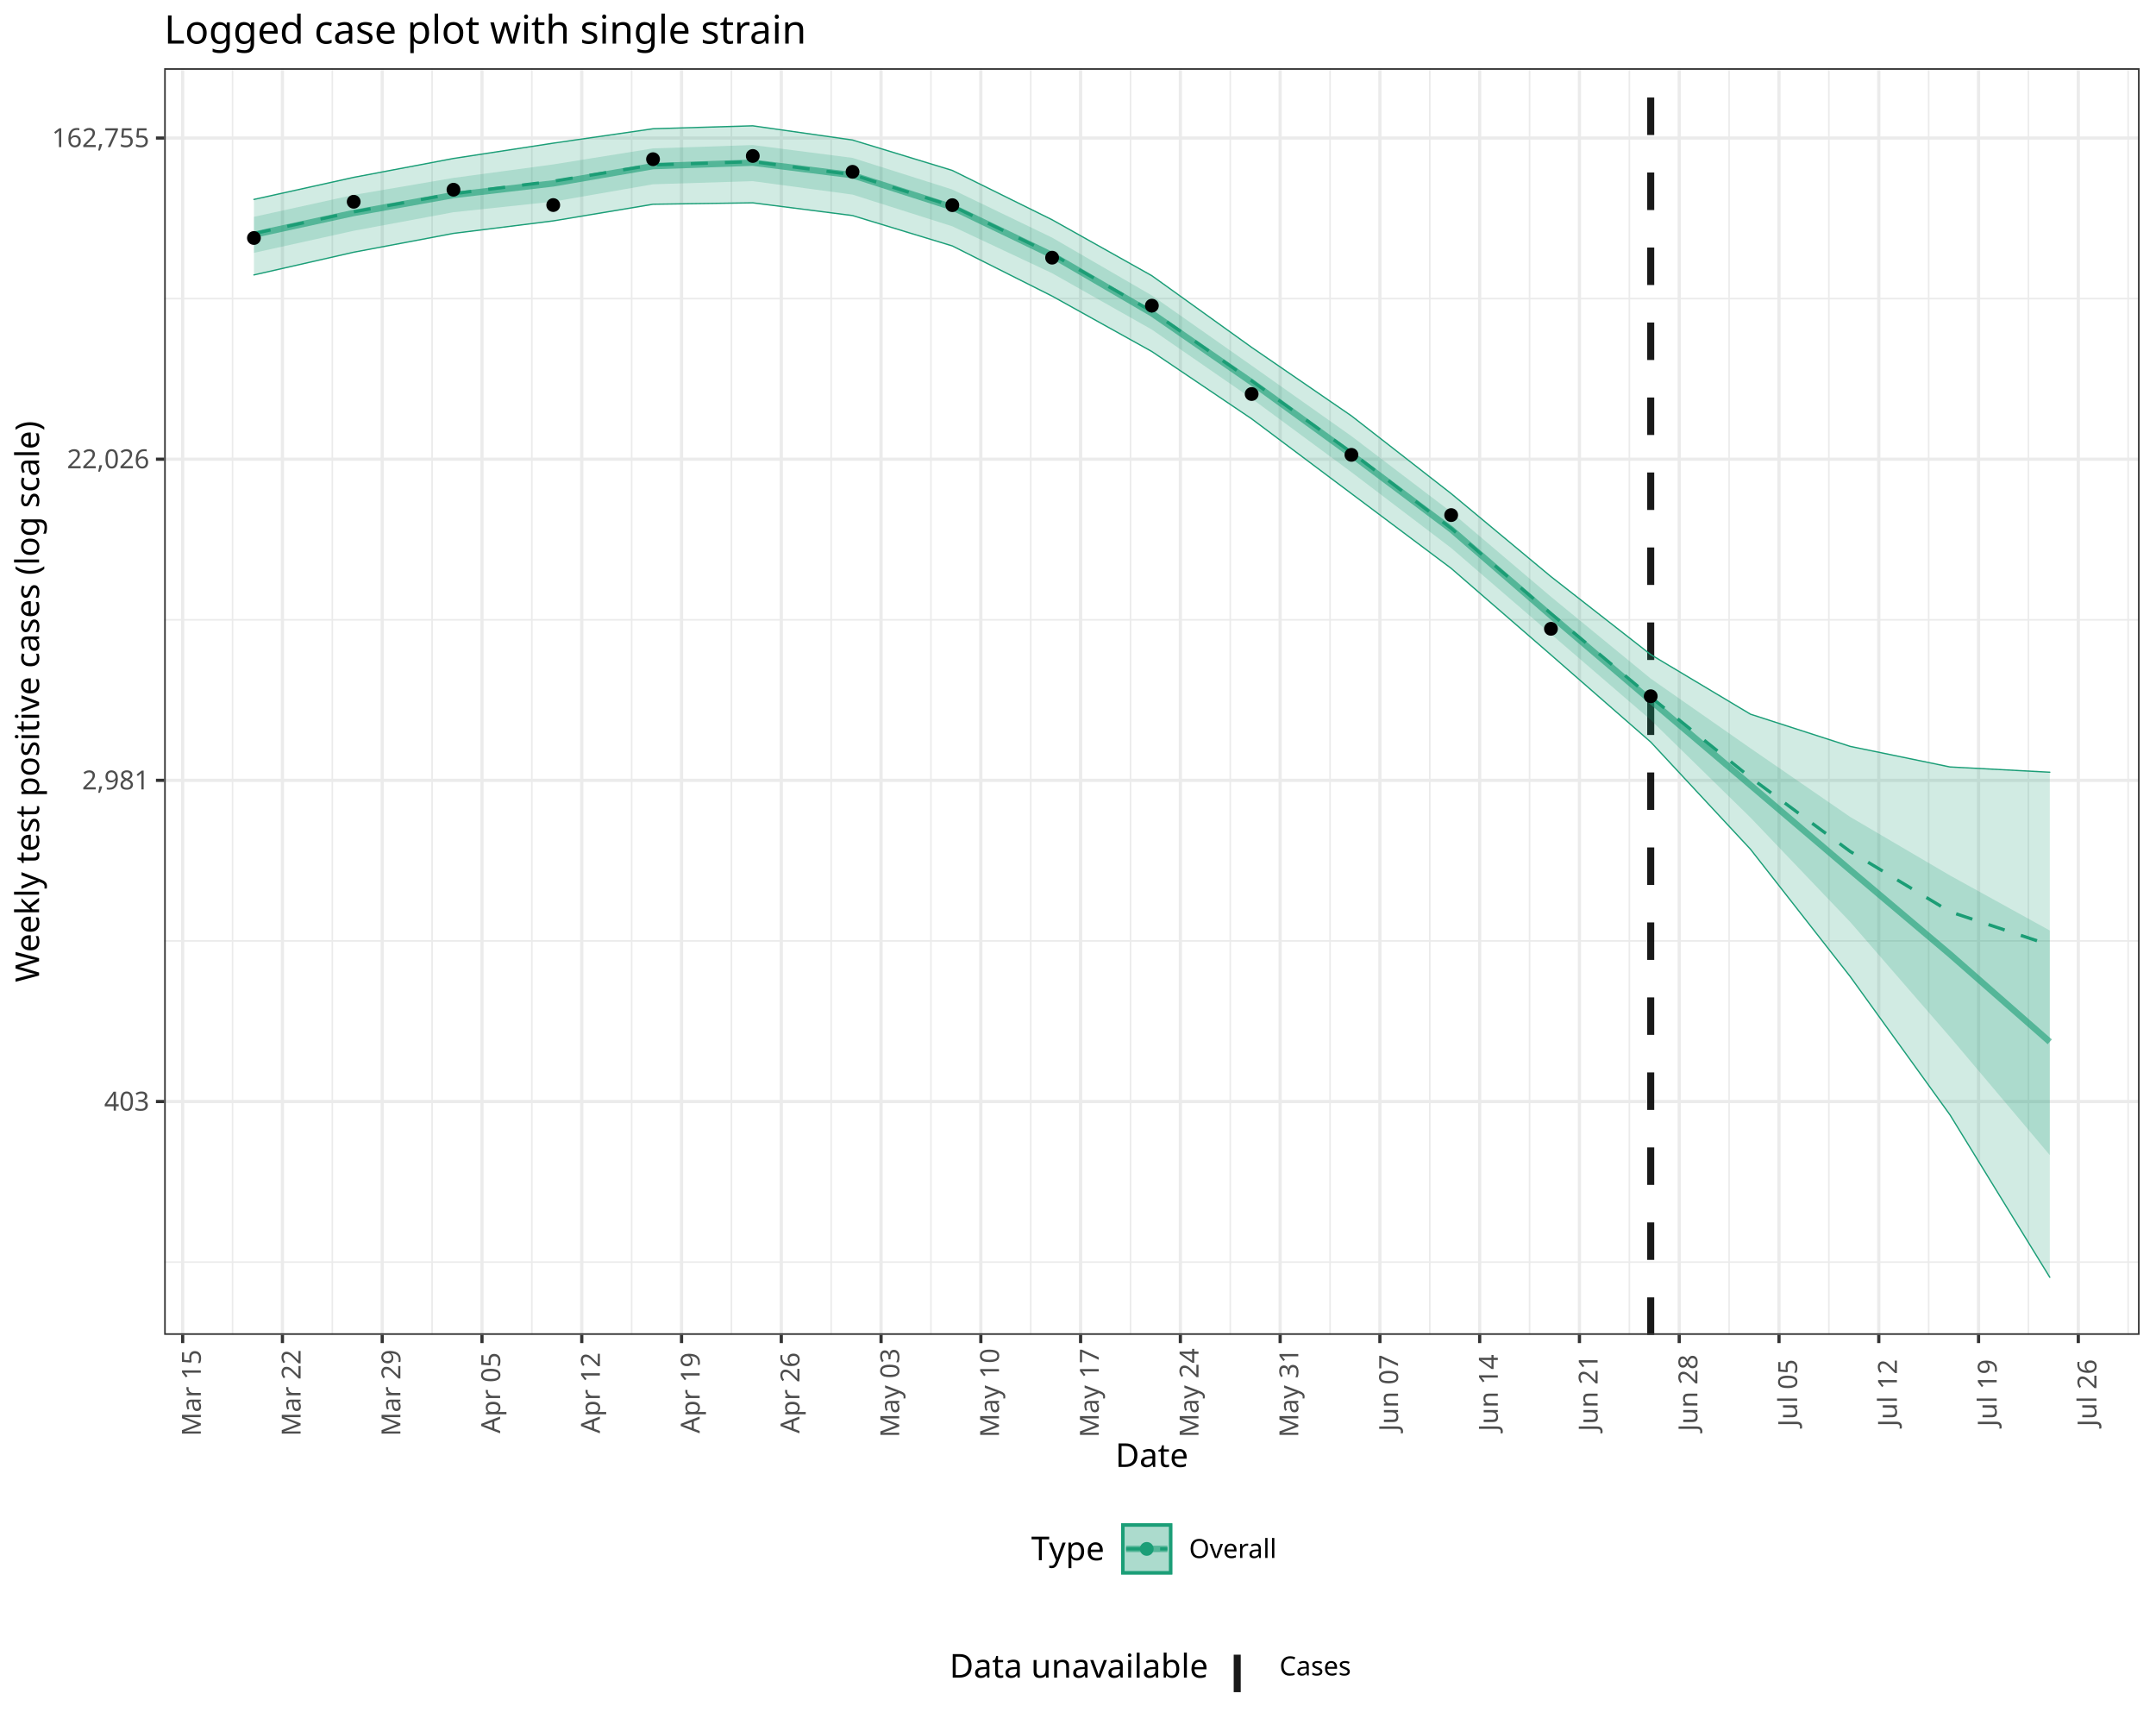
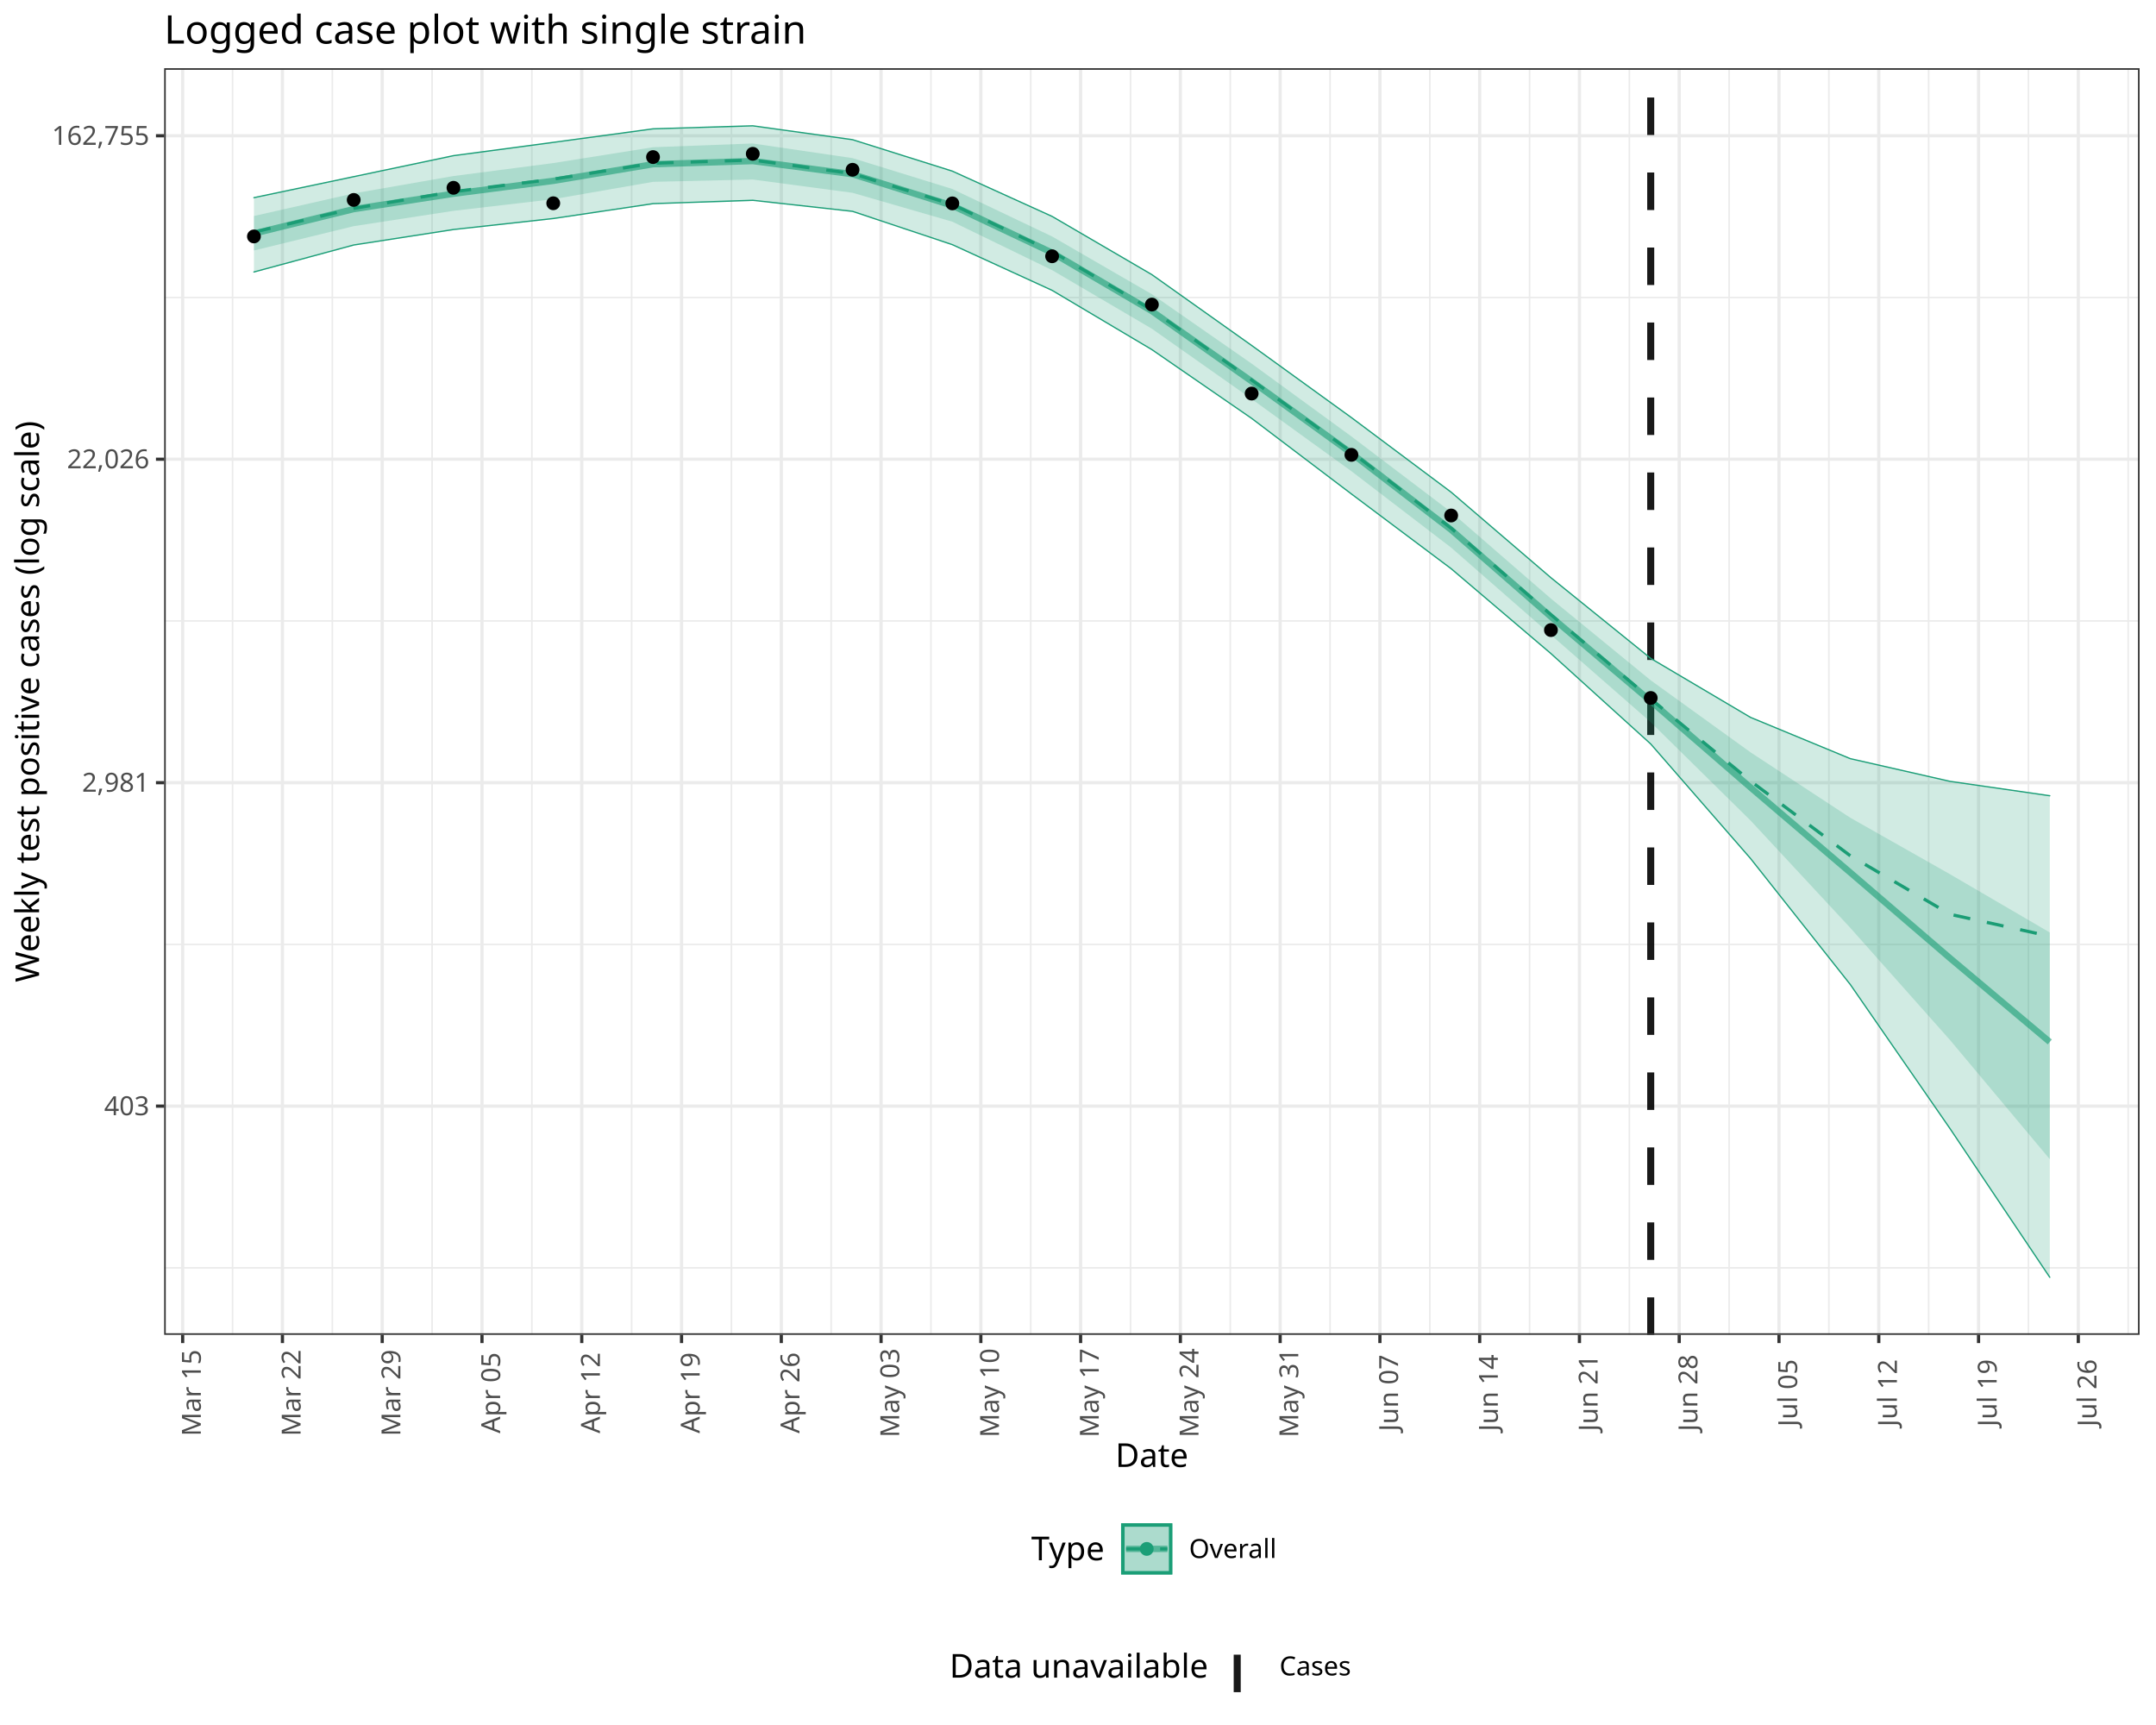
<svg xmlns="http://www.w3.org/2000/svg" class="svglite" data-engine-version="2.0" width="720.00pt" height="576.00pt" viewBox="0 0 720.00 576.00">
  <defs>
    <style type="text/css">
    .svglite line, .svglite polyline, .svglite polygon, .svglite path, .svglite rect, .svglite circle {
      fill: none;
      stroke: #000000;
      stroke-linecap: round;
      stroke-linejoin: round;
      stroke-miterlimit: 10.00;
    }
  </style>
  </defs>
  <rect width="100%" height="100%" style="stroke: none; fill: #FFFFFF;" />
  <defs>
    <clipPath id="cpMC4wMHw3MjAuMDB8MC4wMHw1NzYuMDA=">
      <rect x="0.00" y="0.00" width="720.00" height="576.00" />
    </clipPath>
  </defs>
  <g clip-path="url(#cpMC4wMHw3MjAuMDB8MC4wMHw1NzYuMDA=)">
    <rect x="0.00" y="0.00" width="720.00" height="576.00" style="stroke-width: 1.07; stroke: #FFFFFF; fill: #FFFFFF;" />
  </g>
  <defs>
    <clipPath id="cpNTQuODJ8NzE0LjUyfDIyLjc4fDQ0NS43Mw==">
      <rect x="54.82" y="22.78" width="659.70" height="422.95" />
    </clipPath>
  </defs>
  <g clip-path="url(#cpNTQuODJ8NzE0LjUyfDIyLjc4fDQ0NS43Mw==)">
    <rect x="54.82" y="22.78" width="659.70" height="422.95" style="stroke-width: 1.07; stroke: none; fill: #FFFFFF;" />
-     <polyline points="54.82,421.43 714.52,421.43 " style="stroke-width: 0.53; stroke: #EBEBEB; stroke-linecap: butt;" />
-     <polyline points="54.82,314.19 714.52,314.19 " style="stroke-width: 0.53; stroke: #EBEBEB; stroke-linecap: butt;" />
-     <polyline points="54.82,206.95 714.52,206.95 " style="stroke-width: 0.53; stroke: #EBEBEB; stroke-linecap: butt;" />
-     <polyline points="54.82,99.71 714.52,99.71 " style="stroke-width: 0.53; stroke: #EBEBEB; stroke-linecap: butt;" />
+     <polyline points="54.82,423.36 714.52,423.36 " style="stroke-width: 0.53; stroke: #EBEBEB; stroke-linecap: butt;" />
+     <polyline points="54.82,315.35 714.52,315.35 " style="stroke-width: 0.53; stroke: #EBEBEB; stroke-linecap: butt;" />
+     <polyline points="54.82,207.34 714.52,207.34 " style="stroke-width: 0.53; stroke: #EBEBEB; stroke-linecap: butt;" />
+     <polyline points="54.82,99.33 714.52,99.33 " style="stroke-width: 0.53; stroke: #EBEBEB; stroke-linecap: butt;" />
    <polyline points="77.66,445.73 77.66,22.78 " style="stroke-width: 0.53; stroke: #EBEBEB; stroke-linecap: butt;" />
    <polyline points="110.98,445.73 110.98,22.78 " style="stroke-width: 0.53; stroke: #EBEBEB; stroke-linecap: butt;" />
    <polyline points="144.30,445.73 144.30,22.78 " style="stroke-width: 0.53; stroke: #EBEBEB; stroke-linecap: butt;" />
    <polyline points="177.62,445.73 177.62,22.78 " style="stroke-width: 0.53; stroke: #EBEBEB; stroke-linecap: butt;" />
    <polyline points="210.94,445.73 210.94,22.78 " style="stroke-width: 0.53; stroke: #EBEBEB; stroke-linecap: butt;" />
    <polyline points="244.26,445.73 244.26,22.78 " style="stroke-width: 0.53; stroke: #EBEBEB; stroke-linecap: butt;" />
    <polyline points="277.57,445.73 277.57,22.78 " style="stroke-width: 0.53; stroke: #EBEBEB; stroke-linecap: butt;" />
    <polyline points="310.89,445.73 310.89,22.78 " style="stroke-width: 0.53; stroke: #EBEBEB; stroke-linecap: butt;" />
    <polyline points="344.21,445.73 344.21,22.78 " style="stroke-width: 0.53; stroke: #EBEBEB; stroke-linecap: butt;" />
    <polyline points="377.53,445.73 377.53,22.78 " style="stroke-width: 0.53; stroke: #EBEBEB; stroke-linecap: butt;" />
    <polyline points="410.85,445.73 410.85,22.78 " style="stroke-width: 0.53; stroke: #EBEBEB; stroke-linecap: butt;" />
    <polyline points="444.17,445.73 444.17,22.78 " style="stroke-width: 0.53; stroke: #EBEBEB; stroke-linecap: butt;" />
    <polyline points="477.48,445.73 477.48,22.78 " style="stroke-width: 0.53; stroke: #EBEBEB; stroke-linecap: butt;" />
    <polyline points="510.80,445.73 510.80,22.78 " style="stroke-width: 0.53; stroke: #EBEBEB; stroke-linecap: butt;" />
    <polyline points="544.12,445.73 544.12,22.78 " style="stroke-width: 0.53; stroke: #EBEBEB; stroke-linecap: butt;" />
    <polyline points="577.44,445.73 577.44,22.78 " style="stroke-width: 0.53; stroke: #EBEBEB; stroke-linecap: butt;" />
    <polyline points="610.76,445.73 610.76,22.78 " style="stroke-width: 0.53; stroke: #EBEBEB; stroke-linecap: butt;" />
    <polyline points="644.08,445.73 644.08,22.78 " style="stroke-width: 0.53; stroke: #EBEBEB; stroke-linecap: butt;" />
    <polyline points="677.39,445.73 677.39,22.78 " style="stroke-width: 0.53; stroke: #EBEBEB; stroke-linecap: butt;" />
    <polyline points="710.71,445.73 710.71,22.78 " style="stroke-width: 0.53; stroke: #EBEBEB; stroke-linecap: butt;" />
-     <polyline points="54.82,367.81 714.52,367.81 " style="stroke-width: 1.07; stroke: #EBEBEB; stroke-linecap: butt;" />
-     <polyline points="54.82,260.57 714.52,260.57 " style="stroke-width: 1.07; stroke: #EBEBEB; stroke-linecap: butt;" />
-     <polyline points="54.82,153.33 714.52,153.33 " style="stroke-width: 1.07; stroke: #EBEBEB; stroke-linecap: butt;" />
-     <polyline points="54.82,46.09 714.52,46.09 " style="stroke-width: 1.07; stroke: #EBEBEB; stroke-linecap: butt;" />
+     <polyline points="54.82,369.35 714.52,369.35 " style="stroke-width: 1.07; stroke: #EBEBEB; stroke-linecap: butt;" />
+     <polyline points="54.82,261.35 714.52,261.35 " style="stroke-width: 1.07; stroke: #EBEBEB; stroke-linecap: butt;" />
+     <polyline points="54.82,153.34 714.52,153.34 " style="stroke-width: 1.07; stroke: #EBEBEB; stroke-linecap: butt;" />
+     <polyline points="54.82,45.33 714.52,45.33 " style="stroke-width: 1.07; stroke: #EBEBEB; stroke-linecap: butt;" />
    <polyline points="61.00,445.73 61.00,22.78 " style="stroke-width: 1.07; stroke: #EBEBEB; stroke-linecap: butt;" />
    <polyline points="94.32,445.73 94.32,22.78 " style="stroke-width: 1.07; stroke: #EBEBEB; stroke-linecap: butt;" />
    <polyline points="127.64,445.73 127.64,22.78 " style="stroke-width: 1.07; stroke: #EBEBEB; stroke-linecap: butt;" />
    <polyline points="160.96,445.73 160.96,22.78 " style="stroke-width: 1.07; stroke: #EBEBEB; stroke-linecap: butt;" />
    <polyline points="194.28,445.73 194.28,22.78 " style="stroke-width: 1.07; stroke: #EBEBEB; stroke-linecap: butt;" />
    <polyline points="227.60,445.73 227.60,22.78 " style="stroke-width: 1.07; stroke: #EBEBEB; stroke-linecap: butt;" />
    <polyline points="260.91,445.73 260.91,22.78 " style="stroke-width: 1.07; stroke: #EBEBEB; stroke-linecap: butt;" />
    <polyline points="294.23,445.73 294.23,22.78 " style="stroke-width: 1.07; stroke: #EBEBEB; stroke-linecap: butt;" />
    <polyline points="327.55,445.73 327.55,22.78 " style="stroke-width: 1.07; stroke: #EBEBEB; stroke-linecap: butt;" />
    <polyline points="360.87,445.73 360.87,22.78 " style="stroke-width: 1.07; stroke: #EBEBEB; stroke-linecap: butt;" />
    <polyline points="394.19,445.73 394.19,22.78 " style="stroke-width: 1.07; stroke: #EBEBEB; stroke-linecap: butt;" />
    <polyline points="427.51,445.73 427.51,22.78 " style="stroke-width: 1.07; stroke: #EBEBEB; stroke-linecap: butt;" />
    <polyline points="460.82,445.73 460.82,22.78 " style="stroke-width: 1.07; stroke: #EBEBEB; stroke-linecap: butt;" />
    <polyline points="494.14,445.73 494.14,22.78 " style="stroke-width: 1.07; stroke: #EBEBEB; stroke-linecap: butt;" />
    <polyline points="527.46,445.73 527.46,22.78 " style="stroke-width: 1.07; stroke: #EBEBEB; stroke-linecap: butt;" />
    <polyline points="560.78,445.73 560.78,22.78 " style="stroke-width: 1.07; stroke: #EBEBEB; stroke-linecap: butt;" />
    <polyline points="594.10,445.73 594.10,22.78 " style="stroke-width: 1.07; stroke: #EBEBEB; stroke-linecap: butt;" />
    <polyline points="627.42,445.73 627.42,22.78 " style="stroke-width: 1.07; stroke: #EBEBEB; stroke-linecap: butt;" />
    <polyline points="660.74,445.73 660.74,22.78 " style="stroke-width: 1.07; stroke: #EBEBEB; stroke-linecap: butt;" />
    <polyline points="694.05,445.73 694.05,22.78 " style="stroke-width: 1.07; stroke: #EBEBEB; stroke-linecap: butt;" />
    <line x1="551.26" y1="445.73" x2="551.26" y2="22.78" style="stroke-width: 2.35; stroke: #000000; stroke-opacity: 0.90; stroke-dasharray: 12.52,12.52; stroke-linecap: butt;" />
-     <polyline points="84.80,78.37 118.12,71.11 151.44,65.13 184.76,61.24 218.08,55.47 251.39,54.32 284.71,58.50 318.03,69.20 351.35,85.20 384.67,104.61 417.99,127.62 451.31,151.76 484.62,176.75 517.94,205.56 551.26,233.91 584.58,262.18 617.90,290.53 651.22,318.66 684.53,347.88 " style="stroke-width: 2.13; stroke: #1B9E77; stroke-opacity: 0.60; stroke-linecap: butt;" />
-     <polyline points="84.80,77.99 118.12,70.74 151.44,64.67 184.76,60.52 218.08,55.08 251.39,53.98 284.71,58.32 318.03,68.79 351.35,84.87 384.67,103.97 417.99,127.16 451.31,151.10 484.62,176.42 517.94,204.90 551.26,232.77 584.58,259.65 617.90,284.33 651.22,304.45 684.53,315.56 " style="stroke-width: 1.07; stroke: #1B9E77; stroke-dasharray: 5.69,5.69; stroke-linecap: butt;" />
-     <polygon points="84.80,66.59 118.12,59.22 151.44,52.91 184.76,47.80 218.08,42.99 251.39,42.01 284.71,46.75 318.03,56.91 351.35,73.38 384.67,92.07 417.99,115.99 451.31,138.86 484.62,164.82 517.94,192.53 551.26,218.57 584.58,238.48 617.90,249.23 651.22,256.10 684.53,257.85 684.53,426.51 651.22,372.30 617.90,326.12 584.58,283.58 551.26,247.77 517.94,218.67 484.62,189.78 451.31,164.82 417.99,139.85 384.67,117.38 351.35,98.87 318.03,82.12 284.71,71.98 251.39,67.73 218.08,68.20 184.76,73.76 151.44,77.93 118.12,84.22 84.80,91.80 " style="stroke-width: 0.00; stroke: none; fill: #1B9E77; fill-opacity: 0.20;" />
-     <polyline points="84.80,66.59 118.12,59.22 151.44,52.91 184.76,47.80 218.08,42.99 251.39,42.01 284.71,46.75 318.03,56.91 351.35,73.38 384.67,92.07 417.99,115.99 451.31,138.86 484.62,164.82 517.94,192.53 551.26,218.57 584.58,238.48 617.90,249.23 651.22,256.10 684.53,257.85 " style="stroke-width: 0.43; stroke: #1B9E77;" />
-     <polyline points="684.53,426.51 651.22,372.30 617.90,326.12 584.58,283.58 551.26,247.77 517.94,218.67 484.62,189.78 451.31,164.82 417.99,139.85 384.67,117.38 351.35,98.87 318.03,82.12 284.71,71.98 251.39,67.73 218.08,68.20 184.76,73.76 151.44,77.93 118.12,84.22 84.80,91.80 " style="stroke-width: 0.43; stroke: #1B9E77;" />
-     <polygon points="84.80,72.40 118.12,65.08 151.44,59.40 184.76,54.90 218.08,49.55 251.39,48.43 284.71,52.72 318.03,63.28 351.35,79.34 384.67,98.66 417.99,122.07 451.31,145.62 484.62,170.96 517.94,199.25 551.26,226.59 584.58,249.86 617.90,272.80 651.22,292.34 684.53,310.71 684.53,385.70 651.22,346.26 617.90,307.88 584.58,273.00 551.26,240.39 517.94,211.71 484.62,182.98 451.31,157.66 417.99,133.08 384.67,110.06 351.35,91.23 318.03,75.57 284.71,64.98 251.39,60.49 218.08,61.53 184.76,67.32 151.44,70.86 118.12,77.06 84.80,84.43 " style="stroke-width: 0.00; stroke: none; fill: #1B9E77; fill-opacity: 0.20;" />
-     <polyline points="84.80,72.40 118.12,65.08 151.44,59.40 184.76,54.90 218.08,49.55 251.39,48.43 284.71,52.72 318.03,63.28 351.35,79.34 384.67,98.66 417.99,122.07 451.31,145.62 484.62,170.96 517.94,199.25 551.26,226.59 584.58,249.86 617.90,272.80 651.22,292.34 684.53,310.71 " style="stroke-width: 1.07; stroke: none;" />
-     <polyline points="684.53,385.70 651.22,346.26 617.90,307.88 584.58,273.00 551.26,240.39 517.94,211.71 484.62,182.98 451.31,157.66 417.99,133.08 384.67,110.06 351.35,91.23 318.03,75.57 284.71,64.98 251.39,60.49 218.08,61.53 184.76,67.32 151.44,70.86 118.12,77.06 84.80,84.43 " style="stroke-width: 1.07; stroke: none;" />
-     <circle cx="84.80" cy="79.47" r="1.95" style="stroke-width: 0.71; fill: #000000;" />
-     <circle cx="118.12" cy="67.37" r="1.95" style="stroke-width: 0.71; fill: #000000;" />
-     <circle cx="151.44" cy="63.35" r="1.95" style="stroke-width: 0.71; fill: #000000;" />
-     <circle cx="184.76" cy="68.47" r="1.95" style="stroke-width: 0.71; fill: #000000;" />
-     <circle cx="218.08" cy="53.16" r="1.95" style="stroke-width: 0.71; fill: #000000;" />
-     <circle cx="251.39" cy="52.08" r="1.95" style="stroke-width: 0.71; fill: #000000;" />
-     <circle cx="284.71" cy="57.37" r="1.95" style="stroke-width: 0.71; fill: #000000;" />
-     <circle cx="318.03" cy="68.51" r="1.95" style="stroke-width: 0.71; fill: #000000;" />
-     <circle cx="351.35" cy="86.04" r="1.95" style="stroke-width: 0.71; fill: #000000;" />
-     <circle cx="384.67" cy="102.06" r="1.95" style="stroke-width: 0.71; fill: #000000;" />
-     <circle cx="417.99" cy="131.57" r="1.95" style="stroke-width: 0.71; fill: #000000;" />
+     <polyline points="84.80,77.98 118.12,69.82 151.44,64.69 184.76,60.39 218.08,54.83 251.39,53.78 284.71,58.16 318.03,68.65 351.35,84.38 384.67,103.88 417.99,127.32 451.31,151.35 484.62,176.91 517.94,205.95 551.26,234.10 584.58,262.94 617.90,291.34 651.22,319.95 684.53,347.92 " style="stroke-width: 2.13; stroke: #1B9E77; stroke-opacity: 0.60; stroke-linecap: butt;" />
+     <polyline points="84.80,77.51 118.12,69.58 151.44,64.00 184.76,59.83 218.08,54.51 251.39,53.44 284.71,57.98 318.03,68.26 351.35,84.00 384.67,103.49 417.99,126.88 451.31,150.95 484.62,176.38 517.94,205.26 551.26,233.39 584.58,260.80 617.90,285.74 651.22,305.29 684.53,312.62 " style="stroke-width: 1.07; stroke: #1B9E77; stroke-dasharray: 5.69,5.69; stroke-linecap: butt;" />
+     <polygon points="84.80,66.00 118.12,58.99 151.44,51.98 184.76,47.54 218.08,43.02 251.39,42.01 284.71,46.64 318.03,57.14 351.35,72.26 384.67,91.70 417.99,115.35 451.31,139.44 484.62,164.35 517.94,192.91 551.26,219.84 584.58,239.54 617.90,253.32 651.22,260.91 684.53,265.71 684.53,426.51 651.22,376.87 617.90,328.73 584.58,286.65 551.26,248.42 517.94,218.24 484.62,189.90 451.31,164.94 417.99,139.70 384.67,116.74 351.35,96.95 318.03,81.69 284.71,70.57 251.39,66.88 218.08,68.00 184.76,72.97 151.44,76.64 118.12,81.81 84.80,90.82 " style="stroke-width: 0.00; stroke: none; fill: #1B9E77; fill-opacity: 0.20;" />
+     <polyline points="84.80,66.00 118.12,58.99 151.44,51.98 184.76,47.54 218.08,43.02 251.39,42.01 284.71,46.64 318.03,57.14 351.35,72.26 384.67,91.70 417.99,115.35 451.31,139.44 484.62,164.35 517.94,192.91 551.26,219.84 584.58,239.54 617.90,253.32 651.22,260.91 684.53,265.71 " style="stroke-width: 0.43; stroke: #1B9E77;" />
+     <polyline points="684.53,426.51 651.22,376.87 617.90,328.73 584.58,286.65 551.26,248.42 517.94,218.24 484.62,189.90 451.31,164.94 417.99,139.70 384.67,116.74 351.35,96.95 318.03,81.69 284.71,70.57 251.39,66.88 218.08,68.00 184.76,72.97 151.44,76.64 118.12,81.81 84.80,90.82 " style="stroke-width: 0.43; stroke: #1B9E77;" />
+     <polygon points="84.80,72.13 118.12,64.58 151.44,58.78 184.76,54.45 218.08,49.16 251.39,47.91 284.71,52.80 318.03,63.10 351.35,78.96 384.67,98.24 417.99,121.42 451.31,145.73 484.62,170.99 517.94,199.89 551.26,227.16 584.58,251.20 617.90,273.05 651.22,291.92 684.53,311.37 684.53,387.07 651.22,347.29 617.90,309.81 584.58,273.96 551.26,241.15 517.94,212.00 484.62,182.86 451.31,157.34 417.99,133.24 384.67,109.77 351.35,90.20 318.03,74.02 284.71,64.38 251.39,59.94 218.08,60.72 184.76,66.51 151.44,70.40 118.12,75.52 84.80,83.64 " style="stroke-width: 0.00; stroke: none; fill: #1B9E77; fill-opacity: 0.20;" />
+     <polyline points="84.80,72.13 118.12,64.58 151.44,58.78 184.76,54.45 218.08,49.16 251.39,47.91 284.71,52.80 318.03,63.10 351.35,78.96 384.67,98.24 417.99,121.42 451.31,145.73 484.62,170.99 517.94,199.89 551.26,227.16 584.58,251.20 617.90,273.05 651.22,291.92 684.53,311.37 " style="stroke-width: 1.07; stroke: none;" />
+     <polyline points="684.53,387.07 651.22,347.29 617.90,309.81 584.58,273.96 551.26,241.15 517.94,212.00 484.62,182.86 451.31,157.34 417.99,133.24 384.67,109.77 351.35,90.20 318.03,74.02 284.71,64.38 251.39,59.94 218.08,60.72 184.76,66.51 151.44,70.40 118.12,75.52 84.80,83.64 " style="stroke-width: 1.07; stroke: none;" />
+     <circle cx="84.80" cy="78.95" r="1.95" style="stroke-width: 0.71; fill: #000000;" />
+     <circle cx="118.12" cy="66.76" r="1.95" style="stroke-width: 0.71; fill: #000000;" />
+     <circle cx="151.44" cy="62.71" r="1.95" style="stroke-width: 0.71; fill: #000000;" />
+     <circle cx="184.76" cy="67.87" r="1.95" style="stroke-width: 0.71; fill: #000000;" />
+     <circle cx="218.08" cy="52.45" r="1.95" style="stroke-width: 0.71; fill: #000000;" />
+     <circle cx="251.39" cy="51.36" r="1.95" style="stroke-width: 0.71; fill: #000000;" />
+     <circle cx="284.71" cy="56.69" r="1.95" style="stroke-width: 0.71; fill: #000000;" />
+     <circle cx="318.03" cy="67.91" r="1.95" style="stroke-width: 0.71; fill: #000000;" />
+     <circle cx="351.35" cy="85.57" r="1.95" style="stroke-width: 0.71; fill: #000000;" />
+     <circle cx="384.67" cy="101.70" r="1.95" style="stroke-width: 0.71; fill: #000000;" />
+     <circle cx="417.99" cy="131.42" r="1.95" style="stroke-width: 0.71; fill: #000000;" />
    <circle cx="451.31" cy="151.88" r="1.95" style="stroke-width: 0.71; fill: #000000;" />
-     <circle cx="484.62" cy="171.99" r="1.95" style="stroke-width: 0.71; fill: #000000;" />
-     <circle cx="517.94" cy="209.97" r="1.95" style="stroke-width: 0.71; fill: #000000;" />
-     <circle cx="551.26" cy="232.49" r="1.95" style="stroke-width: 0.71; fill: #000000;" />
+     <circle cx="484.62" cy="172.13" r="1.95" style="stroke-width: 0.71; fill: #000000;" />
+     <circle cx="517.94" cy="210.39" r="1.95" style="stroke-width: 0.71; fill: #000000;" />
+     <circle cx="551.26" cy="233.06" r="1.95" style="stroke-width: 0.71; fill: #000000;" />
    <rect x="54.82" y="22.78" width="659.70" height="422.95" style="stroke-width: 1.07; stroke: #333333;" />
  </g>
  <g clip-path="url(#cpMC4wMHw3MjAuMDB8MC4wMHw1NzYuMDA=)">
-     <text x="49.88" y="370.84" text-anchor="end" style="font-size: 8.80px; fill: #4D4D4D; font-family: sans;" textLength="14.68px" lengthAdjust="spacingAndGlyphs">403</text>
-     <text x="49.88" y="263.60" text-anchor="end" style="font-size: 8.80px; fill: #4D4D4D; font-family: sans;" textLength="22.02px" lengthAdjust="spacingAndGlyphs">2,981</text>
-     <text x="49.88" y="156.36" text-anchor="end" style="font-size: 8.80px; fill: #4D4D4D; font-family: sans;" textLength="26.92px" lengthAdjust="spacingAndGlyphs">22,026</text>
-     <text x="49.88" y="49.12" text-anchor="end" style="font-size: 8.80px; fill: #4D4D4D; font-family: sans;" textLength="31.81px" lengthAdjust="spacingAndGlyphs">162,755</text>
-     <polyline points="52.08,367.81 54.82,367.81 " style="stroke-width: 1.07; stroke: #333333; stroke-linecap: butt;" />
-     <polyline points="52.08,260.57 54.82,260.57 " style="stroke-width: 1.07; stroke: #333333; stroke-linecap: butt;" />
-     <polyline points="52.08,153.33 54.82,153.33 " style="stroke-width: 1.07; stroke: #333333; stroke-linecap: butt;" />
-     <polyline points="52.08,46.09 54.82,46.09 " style="stroke-width: 1.07; stroke: #333333; stroke-linecap: butt;" />
+     <text x="49.88" y="372.38" text-anchor="end" style="font-size: 8.80px; fill: #4D4D4D; font-family: sans;" textLength="14.68px" lengthAdjust="spacingAndGlyphs">403</text>
+     <text x="49.88" y="264.37" text-anchor="end" style="font-size: 8.80px; fill: #4D4D4D; font-family: sans;" textLength="22.02px" lengthAdjust="spacingAndGlyphs">2,981</text>
+     <text x="49.88" y="156.37" text-anchor="end" style="font-size: 8.80px; fill: #4D4D4D; font-family: sans;" textLength="26.92px" lengthAdjust="spacingAndGlyphs">22,026</text>
+     <text x="49.88" y="48.36" text-anchor="end" style="font-size: 8.80px; fill: #4D4D4D; font-family: sans;" textLength="31.81px" lengthAdjust="spacingAndGlyphs">162,755</text>
+     <polyline points="52.08,369.35 54.82,369.35 " style="stroke-width: 1.07; stroke: #333333; stroke-linecap: butt;" />
+     <polyline points="52.08,261.35 54.82,261.35 " style="stroke-width: 1.07; stroke: #333333; stroke-linecap: butt;" />
+     <polyline points="52.08,153.34 54.82,153.34 " style="stroke-width: 1.07; stroke: #333333; stroke-linecap: butt;" />
+     <polyline points="52.08,45.33 54.82,45.33 " style="stroke-width: 1.07; stroke: #333333; stroke-linecap: butt;" />
    <polyline points="61.00,448.47 61.00,445.73 " style="stroke-width: 1.07; stroke: #333333; stroke-linecap: butt;" />
    <polyline points="94.32,448.47 94.32,445.73 " style="stroke-width: 1.07; stroke: #333333; stroke-linecap: butt;" />
    <polyline points="127.64,448.47 127.64,445.73 " style="stroke-width: 1.07; stroke: #333333; stroke-linecap: butt;" />
    <polyline points="160.96,448.47 160.96,445.73 " style="stroke-width: 1.07; stroke: #333333; stroke-linecap: butt;" />
    <polyline points="194.28,448.47 194.28,445.73 " style="stroke-width: 1.07; stroke: #333333; stroke-linecap: butt;" />
    <polyline points="227.60,448.47 227.60,445.73 " style="stroke-width: 1.07; stroke: #333333; stroke-linecap: butt;" />
    <polyline points="260.91,448.47 260.91,445.73 " style="stroke-width: 1.07; stroke: #333333; stroke-linecap: butt;" />
    <polyline points="294.23,448.47 294.23,445.73 " style="stroke-width: 1.07; stroke: #333333; stroke-linecap: butt;" />
    <polyline points="327.55,448.47 327.55,445.73 " style="stroke-width: 1.07; stroke: #333333; stroke-linecap: butt;" />
    <polyline points="360.87,448.47 360.87,445.73 " style="stroke-width: 1.07; stroke: #333333; stroke-linecap: butt;" />
    <polyline points="394.19,448.47 394.19,445.73 " style="stroke-width: 1.07; stroke: #333333; stroke-linecap: butt;" />
    <polyline points="427.51,448.47 427.51,445.73 " style="stroke-width: 1.07; stroke: #333333; stroke-linecap: butt;" />
    <polyline points="460.82,448.47 460.82,445.73 " style="stroke-width: 1.07; stroke: #333333; stroke-linecap: butt;" />
    <polyline points="494.14,448.47 494.14,445.73 " style="stroke-width: 1.07; stroke: #333333; stroke-linecap: butt;" />
    <polyline points="527.46,448.47 527.46,445.73 " style="stroke-width: 1.07; stroke: #333333; stroke-linecap: butt;" />
    <polyline points="560.78,448.47 560.78,445.73 " style="stroke-width: 1.07; stroke: #333333; stroke-linecap: butt;" />
    <polyline points="594.10,448.47 594.10,445.73 " style="stroke-width: 1.07; stroke: #333333; stroke-linecap: butt;" />
    <polyline points="627.42,448.47 627.42,445.73 " style="stroke-width: 1.07; stroke: #333333; stroke-linecap: butt;" />
    <polyline points="660.74,448.47 660.74,445.73 " style="stroke-width: 1.07; stroke: #333333; stroke-linecap: butt;" />
    <polyline points="694.05,448.47 694.05,445.73 " style="stroke-width: 1.07; stroke: #333333; stroke-linecap: butt;" />
    <text transform="translate(67.06,465.10) rotate(-90)" text-anchor="middle" style="font-size: 8.80px; fill: #4D4D4D; font-family: sans;" textLength="27.39px" lengthAdjust="spacingAndGlyphs">Mar 15</text>
    <text transform="translate(100.38,465.10) rotate(-90)" text-anchor="middle" style="font-size: 8.80px; fill: #4D4D4D; font-family: sans;" textLength="27.39px" lengthAdjust="spacingAndGlyphs">Mar 22</text>
    <text transform="translate(133.70,465.10) rotate(-90)" text-anchor="middle" style="font-size: 8.80px; fill: #4D4D4D; font-family: sans;" textLength="27.39px" lengthAdjust="spacingAndGlyphs">Mar 29</text>
    <text transform="translate(167.02,465.10) rotate(-90)" text-anchor="middle" style="font-size: 8.80px; fill: #4D4D4D; font-family: sans;" textLength="25.93px" lengthAdjust="spacingAndGlyphs">Apr 05</text>
    <text transform="translate(200.33,465.10) rotate(-90)" text-anchor="middle" style="font-size: 8.80px; fill: #4D4D4D; font-family: sans;" textLength="25.93px" lengthAdjust="spacingAndGlyphs">Apr 12</text>
    <text transform="translate(233.65,465.10) rotate(-90)" text-anchor="middle" style="font-size: 8.80px; fill: #4D4D4D; font-family: sans;" textLength="25.93px" lengthAdjust="spacingAndGlyphs">Apr 19</text>
    <text transform="translate(266.97,465.10) rotate(-90)" text-anchor="middle" style="font-size: 8.80px; fill: #4D4D4D; font-family: sans;" textLength="25.93px" lengthAdjust="spacingAndGlyphs">Apr 26</text>
    <text transform="translate(300.29,465.10) rotate(-90)" text-anchor="middle" style="font-size: 8.80px; fill: #4D4D4D; font-family: sans;" textLength="28.87px" lengthAdjust="spacingAndGlyphs">May 03</text>
    <text transform="translate(333.61,465.10) rotate(-90)" text-anchor="middle" style="font-size: 8.80px; fill: #4D4D4D; font-family: sans;" textLength="28.87px" lengthAdjust="spacingAndGlyphs">May 10</text>
    <text transform="translate(366.93,465.10) rotate(-90)" text-anchor="middle" style="font-size: 8.80px; fill: #4D4D4D; font-family: sans;" textLength="28.87px" lengthAdjust="spacingAndGlyphs">May 17</text>
    <text transform="translate(400.24,465.10) rotate(-90)" text-anchor="middle" style="font-size: 8.80px; fill: #4D4D4D; font-family: sans;" textLength="28.87px" lengthAdjust="spacingAndGlyphs">May 24</text>
    <text transform="translate(433.56,465.10) rotate(-90)" text-anchor="middle" style="font-size: 8.80px; fill: #4D4D4D; font-family: sans;" textLength="28.87px" lengthAdjust="spacingAndGlyphs">May 31</text>
    <text transform="translate(466.88,465.10) rotate(-90)" text-anchor="middle" style="font-size: 8.80px; fill: #4D4D4D; font-family: sans;" textLength="26.43px" lengthAdjust="spacingAndGlyphs">Jun 07</text>
    <text transform="translate(500.20,465.10) rotate(-90)" text-anchor="middle" style="font-size: 8.80px; fill: #4D4D4D; font-family: sans;" textLength="26.43px" lengthAdjust="spacingAndGlyphs">Jun 14</text>
    <text transform="translate(533.52,465.10) rotate(-90)" text-anchor="middle" style="font-size: 8.80px; fill: #4D4D4D; font-family: sans;" textLength="26.43px" lengthAdjust="spacingAndGlyphs">Jun 21</text>
    <text transform="translate(566.84,465.10) rotate(-90)" text-anchor="middle" style="font-size: 8.80px; fill: #4D4D4D; font-family: sans;" textLength="26.43px" lengthAdjust="spacingAndGlyphs">Jun 28</text>
    <text transform="translate(600.15,465.10) rotate(-90)" text-anchor="middle" style="font-size: 8.80px; fill: #4D4D4D; font-family: sans;" textLength="23.49px" lengthAdjust="spacingAndGlyphs">Jul 05</text>
    <text transform="translate(633.47,465.10) rotate(-90)" text-anchor="middle" style="font-size: 8.80px; fill: #4D4D4D; font-family: sans;" textLength="23.49px" lengthAdjust="spacingAndGlyphs">Jul 12</text>
    <text transform="translate(666.79,465.10) rotate(-90)" text-anchor="middle" style="font-size: 8.80px; fill: #4D4D4D; font-family: sans;" textLength="23.49px" lengthAdjust="spacingAndGlyphs">Jul 19</text>
    <text transform="translate(700.11,465.10) rotate(-90)" text-anchor="middle" style="font-size: 8.80px; fill: #4D4D4D; font-family: sans;" textLength="23.49px" lengthAdjust="spacingAndGlyphs">Jul 26</text>
    <text x="384.67" y="489.84" text-anchor="middle" style="font-size: 11.00px; font-family: sans;" textLength="23.24px" lengthAdjust="spacingAndGlyphs">Date</text>
    <text transform="translate(13.05,234.26) rotate(-90)" text-anchor="middle" style="font-size: 11.00px; font-family: sans;" textLength="182.83px" lengthAdjust="spacingAndGlyphs">Weekly test positive cases (log scale)</text>
    <rect x="338.90" y="503.08" width="91.54" height="28.24" style="stroke-width: 1.07; stroke: none; fill: #FFFFFF;" />
    <text x="344.38" y="520.99" style="font-size: 11.00px; font-family: sans;" textLength="24.46px" lengthAdjust="spacingAndGlyphs">Type</text>
    <rect x="374.32" y="508.56" width="17.28" height="17.28" style="stroke-width: 1.07; stroke: none; fill: #FFFFFF;" />
    <line x1="376.05" y1="517.20" x2="389.87" y2="517.20" style="stroke-width: 2.13; stroke: #1B9E77; stroke-opacity: 0.60; stroke-linecap: butt;" />
    <line x1="376.05" y1="517.20" x2="389.87" y2="517.20" style="stroke-width: 1.07; stroke: #1B9E77; stroke-dasharray: 5.69,5.69; stroke-linecap: butt;" />
    <rect x="374.60" y="508.85" width="16.71" height="16.71" style="stroke-width: 0.43; stroke: #1B9E77; stroke-linecap: square; stroke-linejoin: miter; fill: #1B9E77; fill-opacity: 0.20;" />
    <rect x="375.03" y="509.27" width="15.86" height="15.86" style="stroke-width: 1.07; stroke: #1B9E77; stroke-linecap: square; stroke-linejoin: miter; fill: #1B9E77; fill-opacity: 0.20;" />
    <circle cx="382.96" cy="517.20" r="1.95" style="stroke-width: 0.71; stroke: #1B9E77; fill: #1B9E77;" />
    <text x="397.08" y="520.23" style="font-size: 8.80px; font-family: sans;" textLength="27.88px" lengthAdjust="spacingAndGlyphs">Overall</text>
    <rect x="311.62" y="542.28" width="146.10" height="28.24" style="stroke-width: 1.07; stroke: none; fill: #FFFFFF;" />
    <text x="317.10" y="560.19" style="font-size: 11.00px; font-family: sans;" textLength="81.95px" lengthAdjust="spacingAndGlyphs">Data unavailable</text>
    <rect x="404.53" y="547.76" width="17.28" height="17.28" style="stroke-width: 1.07; stroke: none; fill: #FFFFFF;" />
    <line x1="413.17" y1="565.04" x2="413.17" y2="547.76" style="stroke-width: 2.35; stroke: #000000; stroke-opacity: 0.90; stroke-dasharray: 12.52,12.52; stroke-linecap: butt;" />
    <text x="427.29" y="559.43" style="font-size: 8.80px; font-family: sans;" textLength="24.95px" lengthAdjust="spacingAndGlyphs">Cases</text>
    <text x="54.82" y="14.56" style="font-size: 13.20px; font-family: sans;" textLength="201.81px" lengthAdjust="spacingAndGlyphs">Logged case plot with single strain</text>
  </g>
</svg>
